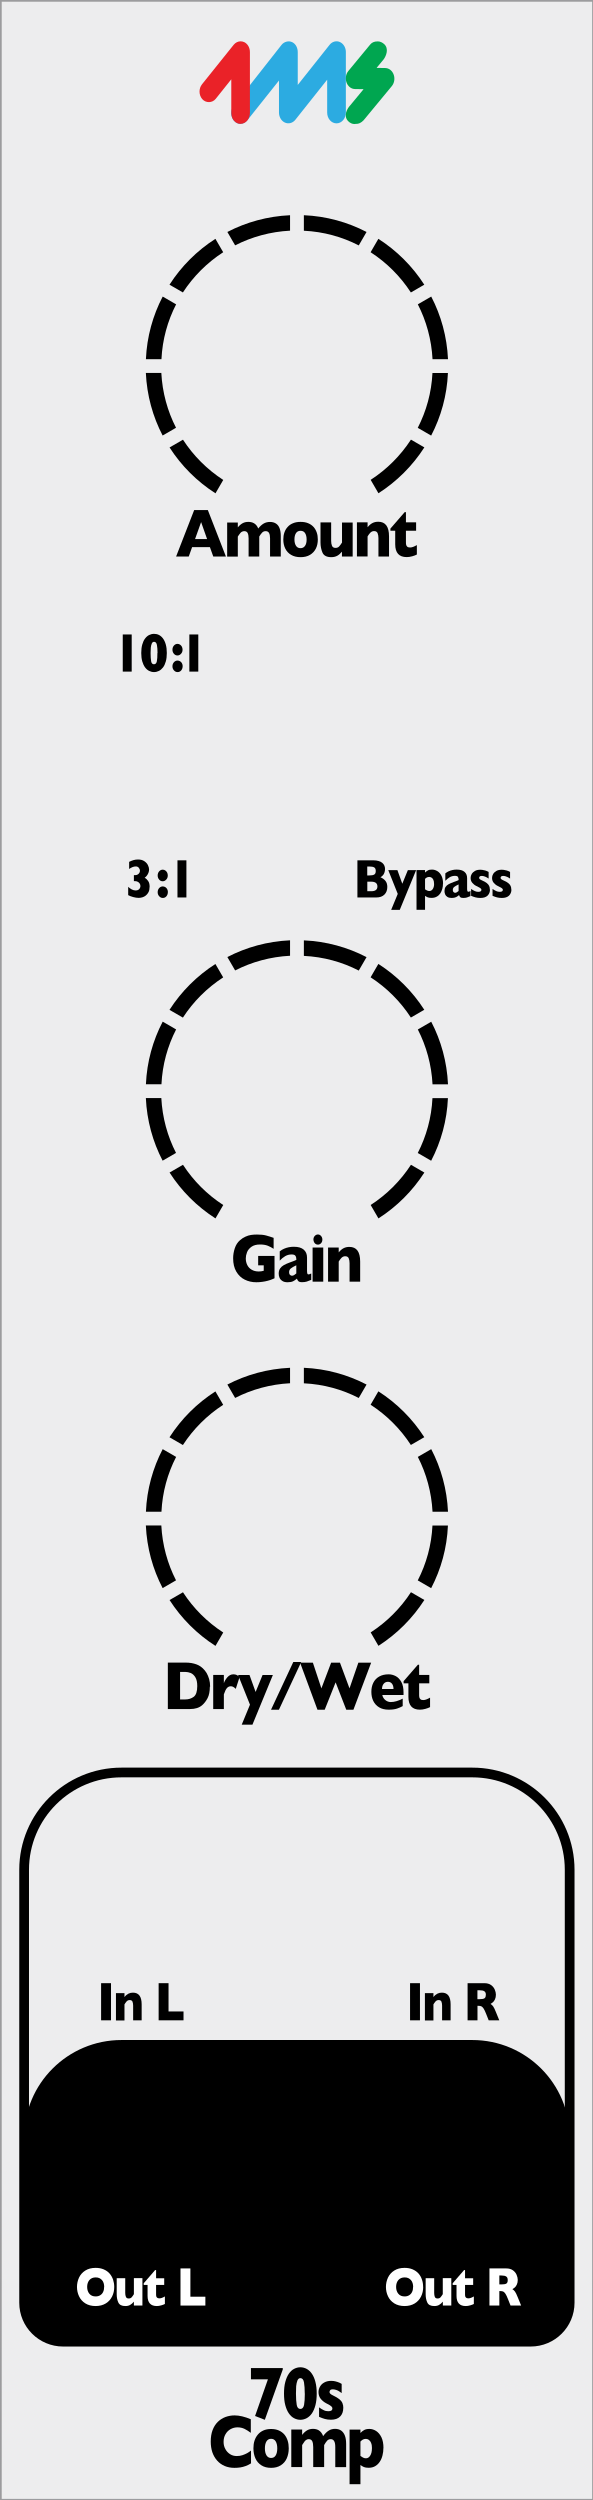
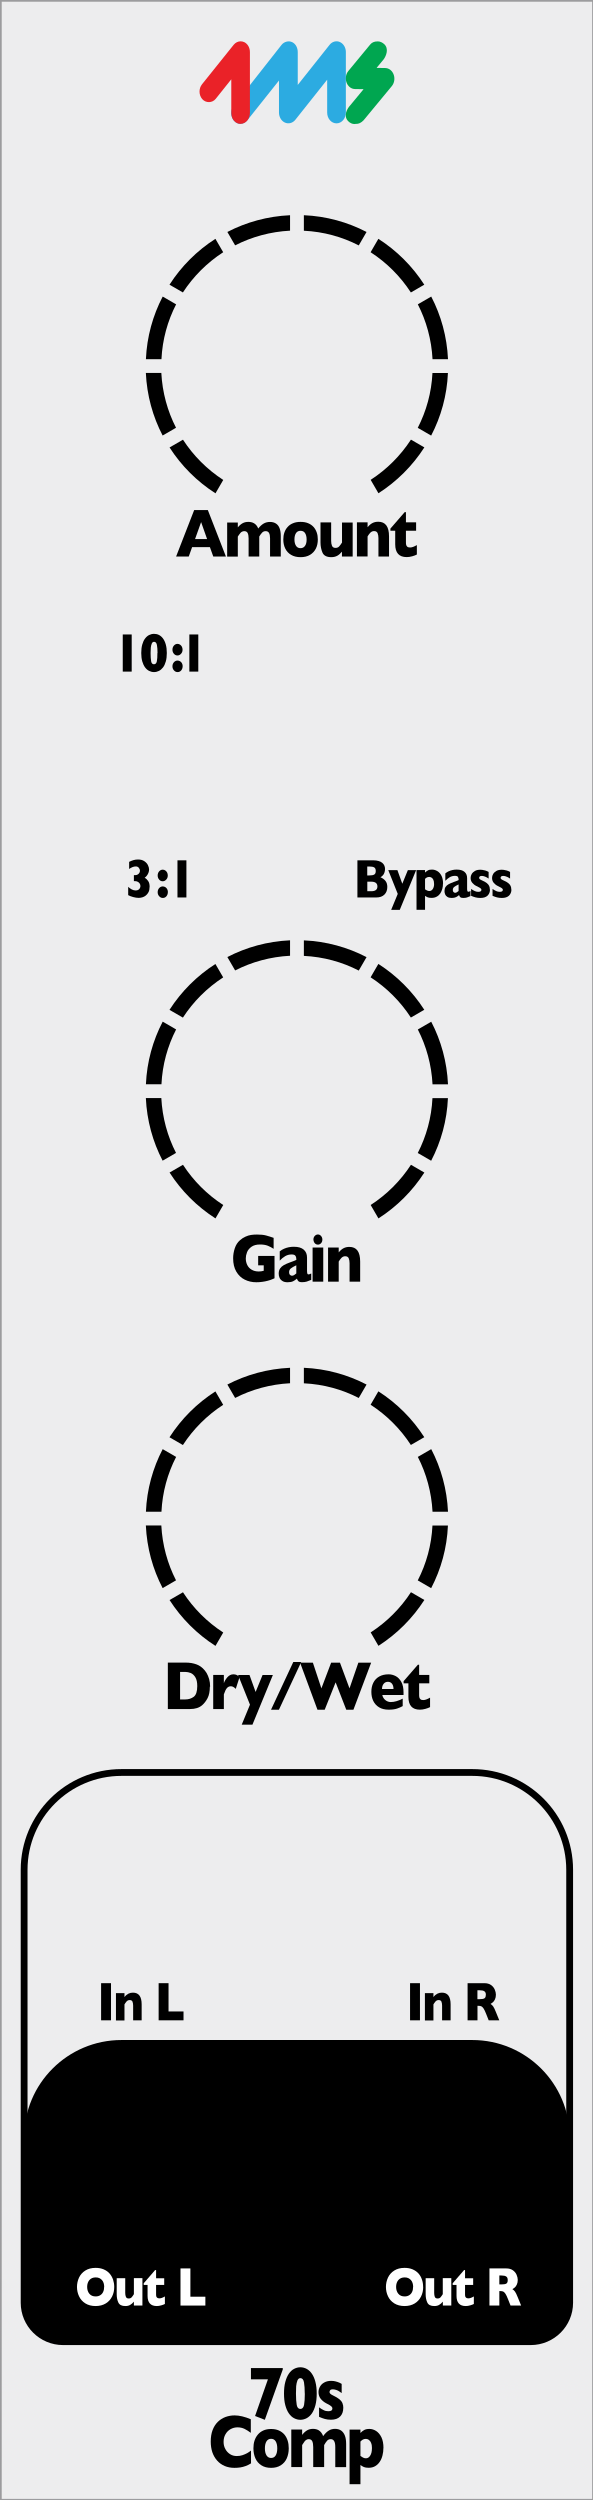
<svg xmlns="http://www.w3.org/2000/svg" width="30.48mm" height="128.5mm" viewBox="0 0 30.48 128.5" version="1.1" id="svg90">
  <defs id="defs90" />
  <g id="layer10">
    <g id="faceplate" transform="scale(0.3532856,0.352864)" style="stroke-width:2.832">
      <g id="panel" style="stroke-width:2.832">
        <g id="g1" style="stroke-width:2.832">
          <rect x="0.12" y="0.13" width="86.15" height="364" style="fill:#ededee;stroke-width:2.832" id="rect1" />
          <path d="M 86.15,0.25 V 364 H 0.25 V 0.25 h 85.9 M 86.4,0 H 0 v 364.25 h 86.4 z" style="fill:#9c9c9e;stroke-width:2.832" id="path1" />
        </g>
      </g>
      <g id="art" style="stroke-width:2.832">
-         <g id="g3" style="stroke-width:1.416;stroke-dasharray:none">
-           <path d="m 17.69,297.16 h 51.02 c 7.82,0 14.17,6.35 14.17,14.17 v 24.09 c 0,3.13 -2.54,5.67 -5.67,5.67 H 9.18 c -3.13,0 -5.67,-2.54 -5.67,-5.67 v -24.09 c 0,-7.82 6.35,-14.17 14.17,-14.17 z" id="path2" style="stroke-width:1.416;stroke-dasharray:none" />
-           <path d="m 17.69,258.19 h 51.02 c 7.82,0 14.17,6.35 14.17,14.17 v 63.07 c 0,3.13 -2.54,5.67 -5.67,5.67 H 9.18 c -3.13,0 -5.67,-2.54 -5.67,-5.67 v -63.07 c 0,-7.82 6.35,-14.17 14.17,-14.17 z" style="fill:none;stroke:#000000;stroke-width:1.416;stroke-miterlimit:10;stroke-dasharray:none" id="path3" />
+         <g id="g3" style="stroke-width:0.991;stroke-dasharray:none">
+           <path d="m 17.69,297.16 h 51.02 c 7.82,0 14.17,6.35 14.17,14.17 v 24.09 c 0,3.13 -2.54,5.67 -5.67,5.67 H 9.18 c -3.13,0 -5.67,-2.54 -5.67,-5.67 v -24.09 c 0,-7.82 6.35,-14.17 14.17,-14.17 z" id="path2" style="stroke-width:0.991;stroke-dasharray:none" />
+           <path d="m 17.69,258.19 h 51.02 c 7.82,0 14.17,6.35 14.17,14.17 v 63.07 c 0,3.13 -2.54,5.67 -5.67,5.67 H 9.18 c -3.13,0 -5.67,-2.54 -5.67,-5.67 v -63.07 c 0,-7.82 6.35,-14.17 14.17,-14.17 z" style="fill:none;stroke:#000000;stroke-width:0.991;stroke-miterlimit:10;stroke-dasharray:none" id="path3" />
        </g>
        <g id="g13" style="stroke-width:2.832">
          <path d="m 52.2,35.74 1.13,-1.95 c -2.75,-1.43 -5.84,-2.3 -9.12,-2.44 v 2.26 c 2.87,0.14 5.57,0.89 7.99,2.14 z" id="path4" style="stroke-width:2.832" />
          <path d="m 59.78,42.6 1.95,-1.13 c -1.72,-2.68 -4,-4.96 -6.68,-6.68 l -1.13,1.95 c 2.34,1.52 4.33,3.51 5.85,5.85 z" id="path5" style="stroke-width:2.832" />
          <path d="m 32.47,36.74 -1.13,-1.95 c -2.68,1.72 -4.96,4 -6.68,6.68 l 1.95,1.13 c 1.52,-2.34 3.51,-4.33 5.85,-5.85 z" id="path6" style="stroke-width:2.832" />
          <path d="m 62.92,52.32 h 2.26 C 65.03,49.04 64.17,45.95 62.74,43.2 l -1.95,1.13 c 1.24,2.42 1.99,5.13 2.14,8 z" id="path7" style="stroke-width:2.832" />
          <path d="m 42.2,33.61 v -2.26 c -3.28,0.15 -6.37,1.01 -9.12,2.44 l 1.13,1.95 c 2.42,-1.24 5.13,-1.99 8,-2.14 z" id="path8" style="stroke-width:2.832" />
          <path d="m 26.62,64.05 -1.95,1.13 c 1.72,2.68 4,4.96 6.68,6.68 l 1.13,-1.95 C 30.14,68.39 28.15,66.4 26.63,64.06 Z" id="path9" style="stroke-width:2.832" />
          <path d="m 53.93,69.9 1.13,1.95 c 2.68,-1.72 4.96,-4 6.68,-6.68 l -1.95,-1.13 c -1.52,2.34 -3.51,4.33 -5.85,5.85 z" id="path10" style="stroke-width:2.832" />
          <path d="m 62.92,54.32 c -0.14,2.87 -0.89,5.57 -2.14,8 l 1.95,1.13 c 1.43,-2.75 2.3,-5.84 2.44,-9.12 h -2.26 z" id="path11" style="stroke-width:2.832" />
          <path d="m 23.48,54.32 h -2.26 c 0.15,3.28 1.01,6.37 2.44,9.12 l 1.95,-1.13 c -1.24,-2.42 -1.99,-5.13 -2.14,-8 z" id="path12" style="stroke-width:2.832" />
          <path d="M 25.62,44.33 23.67,43.2 c -1.43,2.75 -2.3,5.84 -2.44,9.12 h 2.26 c 0.14,-2.87 0.89,-5.57 2.14,-8 z" id="path13" style="stroke-width:2.832" />
        </g>
        <g id="g23" style="stroke-width:2.832">
          <path d="m 52.2,141.37 1.13,-1.95 c -2.75,-1.43 -5.84,-2.3 -9.12,-2.44 v 2.26 c 2.87,0.14 5.57,0.89 7.99,2.14 z" id="path14" style="stroke-width:2.832" />
          <path d="m 59.78,148.22 1.95,-1.13 c -1.72,-2.68 -4,-4.96 -6.68,-6.68 l -1.13,1.95 c 2.34,1.52 4.33,3.51 5.85,5.85 z" id="path15" style="stroke-width:2.832" />
          <path d="m 32.47,142.37 -1.13,-1.95 c -2.68,1.72 -4.96,4 -6.68,6.68 l 1.95,1.13 c 1.52,-2.34 3.51,-4.33 5.85,-5.85 z" id="path16" style="stroke-width:2.832" />
          <path d="m 62.92,157.95 h 2.26 c -0.15,-3.28 -1.01,-6.37 -2.44,-9.12 l -1.95,1.13 c 1.24,2.42 1.99,5.13 2.14,8 z" id="path17" style="stroke-width:2.832" />
          <path d="m 42.2,139.23 v -2.26 c -3.28,0.15 -6.37,1.01 -9.12,2.44 l 1.13,1.95 c 2.42,-1.24 5.13,-1.99 8,-2.14 z" id="path18" style="stroke-width:2.832" />
          <path d="m 26.62,169.67 -1.95,1.13 c 1.72,2.68 4,4.96 6.68,6.68 l 1.13,-1.95 c -2.34,-1.52 -4.33,-3.51 -5.85,-5.85 z" id="path19" style="stroke-width:2.832" />
          <path d="m 53.93,175.53 1.13,1.95 c 2.68,-1.72 4.96,-4 6.68,-6.68 l -1.95,-1.13 c -1.52,2.34 -3.51,4.33 -5.85,5.85 z" id="path20" style="stroke-width:2.832" />
          <path d="m 62.92,159.95 c -0.14,2.87 -0.89,5.57 -2.14,8 l 1.95,1.13 c 1.43,-2.75 2.3,-5.84 2.44,-9.12 h -2.26 z" id="path21" style="stroke-width:2.832" />
          <path d="m 23.48,159.95 h -2.26 c 0.15,3.28 1.01,6.37 2.44,9.12 l 1.95,-1.13 c -1.24,-2.42 -1.99,-5.13 -2.14,-8 z" id="path22" style="stroke-width:2.832" />
          <path d="m 25.62,149.95 -1.95,-1.13 c -1.43,2.75 -2.3,5.84 -2.44,9.12 h 2.26 c 0.14,-2.87 0.89,-5.57 2.14,-8 z" id="path23" style="stroke-width:2.832" />
        </g>
        <g id="g33" style="stroke-width:2.832">
          <path d="m 52.2,203.63 1.13,-1.95 c -2.75,-1.43 -5.84,-2.3 -9.12,-2.44 v 2.26 c 2.87,0.14 5.57,0.89 7.99,2.14 z" id="path24" style="stroke-width:2.832" />
          <path d="m 59.78,210.48 1.95,-1.13 c -1.72,-2.68 -4,-4.96 -6.68,-6.68 l -1.13,1.95 c 2.34,1.52 4.33,3.51 5.85,5.85 z" id="path25" style="stroke-width:2.832" />
          <path d="m 32.47,204.63 -1.13,-1.95 c -2.68,1.72 -4.96,4 -6.68,6.68 l 1.95,1.13 c 1.52,-2.34 3.51,-4.33 5.85,-5.85 z" id="path26" style="stroke-width:2.832" />
          <path d="m 62.92,220.21 h 2.26 c -0.15,-3.28 -1.01,-6.37 -2.44,-9.12 l -1.95,1.13 c 1.24,2.42 1.99,5.13 2.14,8 z" id="path27" style="stroke-width:2.832" />
          <path d="m 42.2,201.5 v -2.26 c -3.28,0.15 -6.37,1.01 -9.12,2.44 l 1.13,1.95 c 2.42,-1.24 5.13,-1.99 8,-2.14 z" id="path28" style="stroke-width:2.832" />
          <path d="m 26.62,231.94 -1.95,1.13 c 1.72,2.68 4,4.96 6.68,6.68 l 1.13,-1.95 c -2.34,-1.52 -4.33,-3.51 -5.85,-5.85 z" id="path29" style="stroke-width:2.832" />
          <path d="m 53.93,237.79 1.13,1.95 c 2.68,-1.72 4.96,-4 6.68,-6.68 l -1.95,-1.13 c -1.52,2.34 -3.51,4.33 -5.85,5.85 z" id="path30" style="stroke-width:2.832" />
          <path d="m 62.92,222.21 c -0.14,2.87 -0.89,5.57 -2.14,8 l 1.95,1.13 c 1.43,-2.75 2.3,-5.84 2.44,-9.12 h -2.26 z" id="path31" style="stroke-width:2.832" />
          <path d="m 23.48,222.21 h -2.26 c 0.15,3.28 1.01,6.37 2.44,9.12 l 1.95,-1.13 c -1.24,-2.42 -1.99,-5.13 -2.14,-8 z" id="path32" style="stroke-width:2.832" />
          <path d="m 25.62,212.22 -1.95,-1.13 c -1.43,2.75 -2.3,5.84 -2.44,9.12 h 2.26 c 0.14,-2.87 0.89,-5.57 2.14,-8 z" id="path33" style="stroke-width:2.832" />
        </g>
      </g>
      <g id="text" style="stroke-width:2.832">
        <g id="g36" style="stroke-width:2.832">
          <path d="m 35,18.05 c -0.37,0 -0.71,-0.17 -0.97,-0.47 -0.51,-0.6 -0.52,-1.54 -0.04,-2.16 l 6.97,-8.88 c 0.38,-0.48 1.05,-0.65 1.57,-0.39 0.5,0.25 0.79,0.82 0.79,1.45 v 4.77 l 4.64,-5.85 c 0.38,-0.48 1.01,-0.64 1.53,-0.38 0.5,0.25 0.83,0.81 0.83,1.44 v 8.82 c 0,0.86 -0.61,1.57 -1.36,1.57 -0.75,0 -1.36,-0.7 -1.36,-1.57 v -4.79 l -4.64,5.85 c -0.38,0.48 -1.01,0.64 -1.54,0.38 -0.5,-0.24 -0.83,-0.81 -0.83,-1.44 v -4.67 l -4.61,5.8 c -0.26,0.32 -0.62,0.51 -1,0.51 v 0 z" style="fill:#2cabe1;stroke-width:2.832" id="path34" />
          <path d="m 35,18.05 c -0.75,0 -1.35,-0.7 -1.35,-1.57 v -4.93 l -2.26,2.84 c -0.5,0.63 -1.44,0.65 -1.97,0.04 -0.51,-0.6 -0.52,-1.53 -0.03,-2.15 L 34,6.52 c 0.26,-0.32 0.63,-0.5 1,-0.5 0.18,0 0.37,0.04 0.54,0.12 0.5,0.25 0.82,0.81 0.82,1.44 v 8.89 c 0,0.86 -0.61,1.57 -1.36,1.57 v 0 z" style="fill:#ea2228;stroke-width:2.832" id="path35" />
          <path d="m 51.6,18.07 v 0 c -0.35,0 -0.68,-0.15 -0.94,-0.42 -0.76,-0.78 -0.14,-1.84 0.29,-2.3 l 1.95,-2.36 -1.26,-0.02 c -0.56,-0.01 -1.04,-0.4 -1.24,-1 -0.19,-0.56 -0.07,-1.21 0.29,-1.64 L 53.85,6.5 c 0.23,-0.28 0.55,-0.48 1.13,-0.47 0.33,0 0.67,0.17 0.92,0.4 0.71,0.66 0.29,1.7 -0.07,2.2 l -1.04,1.26 1.26,0.02 c 0.56,0.01 1.04,0.4 1.24,1 0.19,0.56 0.07,1.21 -0.29,1.64 l -4.1,4.97 c -0.35,0.35 -0.65,0.55 -1.3,0.54 v 0 z" style="fill:#00a650;stroke-width:2.832" id="path36" />
        </g>
        <g id="g39" style="stroke-width:2.832">
          <path d="m 16.15,294.29 h -1.44 v -5.41 h 1.44 z" id="path37" style="stroke-width:2.832" />
          <path d="m 20.61,294.29 h -1.24 v -2.14 c 0,-0.22 -0.03,-0.41 -0.09,-0.57 -0.06,-0.16 -0.2,-0.24 -0.41,-0.24 -0.1,0 -0.19,0.02 -0.27,0.06 -0.08,0.04 -0.15,0.1 -0.21,0.17 -0.06,0.07 -0.11,0.13 -0.15,0.2 -0.04,0.06 -0.08,0.13 -0.13,0.2 v 2.34 h -1.24 v -3.98 h 1.24 v 0.57 c 0.19,-0.24 0.39,-0.4 0.59,-0.5 0.2,-0.1 0.41,-0.14 0.65,-0.14 0.84,0 1.26,0.57 1.26,1.71 v 2.34 z" id="path38" style="stroke-width:2.832" />
          <path d="m 26.7,294.29 h -3.62 v -5.41 h 1.44 V 293 h 2.18 v 1.3 z" id="path39" style="stroke-width:2.832" />
        </g>
        <g id="g42" style="stroke-width:2.832">
          <path d="m 61.1,294.29 h -1.44 v -5.41 h 1.44 z" id="path40" style="stroke-width:2.832" />
          <path d="m 65.56,294.29 h -1.24 v -2.14 c 0,-0.22 -0.03,-0.41 -0.09,-0.57 -0.06,-0.16 -0.2,-0.24 -0.41,-0.24 -0.1,0 -0.19,0.02 -0.27,0.06 -0.08,0.04 -0.15,0.1 -0.21,0.17 -0.06,0.07 -0.11,0.13 -0.15,0.2 -0.04,0.07 -0.08,0.13 -0.13,0.2 v 2.34 h -1.24 v -3.98 h 1.24 v 0.57 c 0.19,-0.24 0.39,-0.4 0.59,-0.5 0.2,-0.1 0.41,-0.14 0.65,-0.14 0.84,0 1.26,0.57 1.26,1.71 v 2.34 z" id="path41" style="stroke-width:2.832" />
          <path d="M 72.64,294.29 H 71.1 l -0.38,-0.96 c -0.14,-0.35 -0.26,-0.61 -0.37,-0.77 -0.11,-0.16 -0.22,-0.27 -0.32,-0.31 -0.1,-0.05 -0.24,-0.07 -0.4,-0.07 h -0.16 v 2.11 h -1.44 v -5.41 h 2.44 c 0.39,0 0.72,0.09 0.97,0.27 0.25,0.18 0.43,0.4 0.54,0.66 0.11,0.26 0.17,0.51 0.17,0.74 0,0.27 -0.05,0.5 -0.14,0.69 -0.09,0.19 -0.19,0.33 -0.29,0.41 -0.1,0.09 -0.22,0.17 -0.35,0.25 0.15,0.1 0.28,0.22 0.38,0.36 0.1,0.14 0.24,0.42 0.41,0.85 z m -1.95,-3.71 c 0,-0.25 -0.07,-0.42 -0.22,-0.52 -0.14,-0.1 -0.38,-0.15 -0.71,-0.15 h -0.3 v 1.3 h 0.31 c 0.35,0 0.59,-0.04 0.72,-0.13 0.13,-0.09 0.19,-0.25 0.19,-0.5 z" id="path42" style="stroke-width:2.832" />
        </g>
        <g id="g46" style="stroke-width:2.832">
          <path d="m 16.62,333.13 c 0,0.51 -0.1,0.97 -0.31,1.39 -0.21,0.42 -0.51,0.76 -0.92,1.01 -0.41,0.25 -0.9,0.38 -1.48,0.38 -0.58,0 -1.09,-0.13 -1.5,-0.39 -0.41,-0.26 -0.71,-0.6 -0.91,-1.03 -0.2,-0.42 -0.3,-0.88 -0.3,-1.36 0,-0.48 0.1,-0.94 0.3,-1.37 0.2,-0.42 0.5,-0.76 0.91,-1.02 0.41,-0.26 0.91,-0.39 1.5,-0.39 0.44,0 0.83,0.07 1.18,0.22 0.35,0.15 0.63,0.35 0.85,0.6 0.22,0.25 0.39,0.55 0.51,0.89 0.11,0.34 0.17,0.69 0.17,1.06 z m -1.46,0 c 0,-0.2 -0.03,-0.39 -0.08,-0.56 -0.05,-0.17 -0.13,-0.31 -0.24,-0.44 -0.11,-0.12 -0.24,-0.22 -0.39,-0.29 -0.15,-0.07 -0.33,-0.1 -0.53,-0.1 -0.39,0 -0.69,0.13 -0.91,0.38 -0.22,0.26 -0.33,0.59 -0.33,1 0,0.41 0.11,0.75 0.33,1.01 0.22,0.26 0.52,0.38 0.91,0.38 0.26,0 0.49,-0.06 0.67,-0.18 0.19,-0.12 0.33,-0.28 0.42,-0.49 0.1,-0.21 0.14,-0.45 0.14,-0.72 z" style="fill:#ffffff;stroke-width:2.832" id="path43" />
          <path d="m 20.72,335.84 h -1.24 v -0.57 c -0.17,0.21 -0.36,0.37 -0.55,0.48 -0.19,0.11 -0.42,0.16 -0.69,0.16 -0.53,0 -0.87,-0.17 -1.03,-0.53 -0.16,-0.35 -0.23,-0.75 -0.23,-1.19 v -2.34 h 1.24 V 334 c 0,0.22 0.03,0.41 0.1,0.57 0.06,0.16 0.2,0.24 0.41,0.24 0.18,0 0.33,-0.06 0.43,-0.18 0.11,-0.12 0.21,-0.27 0.32,-0.45 v -2.34 h 1.24 v 3.98 z" style="fill:#ffffff;stroke-width:2.832" id="path44" />
          <path d="m 23.99,335.61 c -0.13,0.07 -0.31,0.14 -0.53,0.2 -0.23,0.07 -0.44,0.1 -0.65,0.1 -0.89,0 -1.34,-0.49 -1.34,-1.48 v -1.59 h -0.56 v -0.25 l 1.66,-1.92 h 0.14 v 1.19 h 1.18 v 0.98 h -1.18 v 1.27 c 0,0.15 0,0.27 0.02,0.36 0.02,0.09 0.06,0.17 0.14,0.23 0.07,0.06 0.19,0.09 0.34,0.09 0.2,0 0.46,-0.09 0.78,-0.28 z" style="fill:#ffffff;stroke-width:2.832" id="path45" />
          <path d="m 29.88,335.84 h -3.62 v -5.41 h 1.44 v 4.12 h 2.18 v 1.3 z" style="fill:#ffffff;stroke-width:2.832" id="path46" />
        </g>
        <g id="g50" style="stroke-width:2.832">
          <path d="m 61.57,333.13 c 0,0.51 -0.1,0.97 -0.31,1.39 -0.21,0.42 -0.51,0.76 -0.92,1.01 -0.41,0.25 -0.9,0.38 -1.48,0.38 -0.58,0 -1.09,-0.13 -1.5,-0.39 -0.41,-0.26 -0.71,-0.6 -0.91,-1.03 -0.2,-0.42 -0.3,-0.88 -0.3,-1.36 0,-0.48 0.1,-0.94 0.3,-1.37 0.2,-0.42 0.5,-0.76 0.91,-1.02 0.41,-0.26 0.91,-0.39 1.5,-0.39 0.44,0 0.83,0.07 1.18,0.22 0.34,0.15 0.63,0.35 0.85,0.6 0.22,0.25 0.39,0.55 0.5,0.89 0.12,0.34 0.17,0.69 0.17,1.06 z m -1.46,0 c 0,-0.2 -0.03,-0.39 -0.08,-0.56 -0.05,-0.17 -0.13,-0.31 -0.24,-0.44 -0.11,-0.12 -0.24,-0.22 -0.39,-0.29 -0.15,-0.07 -0.33,-0.1 -0.53,-0.1 -0.38,0 -0.69,0.13 -0.91,0.38 -0.22,0.26 -0.33,0.59 -0.33,1 0,0.41 0.11,0.75 0.33,1.01 0.22,0.26 0.52,0.38 0.91,0.38 0.26,0 0.49,-0.06 0.67,-0.18 0.19,-0.12 0.33,-0.28 0.42,-0.49 0.1,-0.21 0.14,-0.45 0.14,-0.72 z" style="fill:#ffffff;stroke-width:2.832" id="path47" />
          <path d="m 65.67,335.84 h -1.24 v -0.57 c -0.17,0.21 -0.36,0.37 -0.55,0.48 -0.19,0.11 -0.42,0.16 -0.69,0.16 -0.53,0 -0.87,-0.17 -1.03,-0.53 -0.16,-0.35 -0.23,-0.75 -0.23,-1.19 v -2.34 h 1.24 V 334 c 0,0.22 0.03,0.41 0.09,0.57 0.06,0.16 0.2,0.24 0.41,0.24 0.18,0 0.33,-0.06 0.43,-0.18 0.1,-0.12 0.21,-0.27 0.32,-0.45 v -2.34 h 1.24 v 3.98 z" style="fill:#ffffff;stroke-width:2.832" id="path48" />
          <path d="m 68.94,335.61 c -0.13,0.07 -0.31,0.14 -0.53,0.2 -0.23,0.07 -0.44,0.1 -0.65,0.1 -0.89,0 -1.34,-0.49 -1.34,-1.48 v -1.59 h -0.56 v -0.25 l 1.66,-1.92 h 0.14 v 1.19 h 1.18 v 0.98 h -1.18 v 1.27 c 0,0.15 0,0.27 0.02,0.36 0.02,0.09 0.06,0.17 0.14,0.23 0.07,0.06 0.19,0.09 0.34,0.09 0.2,0 0.46,-0.09 0.78,-0.28 z" style="fill:#ffffff;stroke-width:2.832" id="path49" />
          <path d="m 75.82,335.84 h -1.54 l -0.38,-0.96 c -0.14,-0.35 -0.26,-0.61 -0.37,-0.77 -0.11,-0.16 -0.22,-0.27 -0.32,-0.31 -0.1,-0.04 -0.24,-0.07 -0.4,-0.07 h -0.16 v 2.11 h -1.44 v -5.41 h 2.44 c 0.39,0 0.72,0.09 0.97,0.27 0.25,0.18 0.43,0.4 0.54,0.66 0.11,0.26 0.17,0.51 0.17,0.74 0,0.27 -0.05,0.5 -0.14,0.69 -0.09,0.19 -0.19,0.33 -0.29,0.41 -0.1,0.09 -0.22,0.17 -0.35,0.25 0.15,0.1 0.28,0.22 0.38,0.36 0.1,0.14 0.24,0.42 0.41,0.85 z m -1.95,-3.71 c 0,-0.25 -0.07,-0.42 -0.22,-0.52 -0.14,-0.1 -0.38,-0.15 -0.7,-0.15 h -0.3 v 1.3 h 0.31 c 0.35,0 0.59,-0.04 0.72,-0.13 0.13,-0.09 0.19,-0.25 0.19,-0.5 z" style="fill:#ffffff;stroke-width:2.832" id="path50" />
        </g>
        <g id="g53" style="stroke-width:2.832">
          <path d="m 21.76,129.22 c 0,0.28 -0.05,0.53 -0.15,0.73 -0.1,0.2 -0.23,0.36 -0.39,0.49 -0.16,0.13 -0.33,0.22 -0.51,0.27 -0.18,0.05 -0.36,0.08 -0.53,0.08 -0.24,0 -0.51,-0.04 -0.8,-0.12 -0.29,-0.08 -0.54,-0.17 -0.73,-0.28 v -1.21 c 0.16,0.15 0.33,0.28 0.52,0.38 0.19,0.1 0.38,0.15 0.57,0.15 0.15,0 0.27,-0.03 0.38,-0.09 0.1,-0.06 0.18,-0.14 0.23,-0.24 0.05,-0.1 0.08,-0.2 0.08,-0.3 0,-0.14 -0.03,-0.26 -0.1,-0.37 -0.06,-0.11 -0.16,-0.19 -0.28,-0.26 -0.12,-0.07 -0.26,-0.1 -0.42,-0.1 h -0.15 v -0.87 h 0.18 c 0.16,0 0.29,-0.04 0.4,-0.11 0.1,-0.07 0.18,-0.15 0.23,-0.25 0.05,-0.1 0.07,-0.19 0.07,-0.28 0,-0.16 -0.06,-0.31 -0.17,-0.44 -0.11,-0.13 -0.25,-0.19 -0.43,-0.19 -0.16,0 -0.32,0.03 -0.49,0.1 -0.17,0.07 -0.33,0.16 -0.48,0.27 v -1.04 c 0.22,-0.11 0.44,-0.19 0.63,-0.25 0.19,-0.06 0.42,-0.09 0.67,-0.09 0.36,0 0.66,0.08 0.9,0.24 0.24,0.16 0.42,0.35 0.53,0.58 0.11,0.23 0.17,0.44 0.17,0.63 0,0.16 -0.03,0.32 -0.09,0.48 -0.06,0.16 -0.14,0.3 -0.24,0.43 -0.1,0.13 -0.2,0.22 -0.31,0.29 0.19,0.11 0.36,0.27 0.5,0.48 0.15,0.2 0.22,0.49 0.22,0.85 z" id="path51" style="stroke-width:2.832" />
          <path d="m 24.41,127.52 c 0,0.24 -0.07,0.44 -0.22,0.6 -0.14,0.16 -0.32,0.25 -0.52,0.25 -0.2,0 -0.38,-0.08 -0.52,-0.25 -0.14,-0.17 -0.21,-0.36 -0.21,-0.59 0,-0.23 0.07,-0.44 0.22,-0.61 0.15,-0.16 0.32,-0.24 0.52,-0.24 0.13,0 0.25,0.04 0.36,0.11 0.11,0.07 0.21,0.18 0.27,0.3 0.06,0.12 0.1,0.27 0.1,0.42 z m 0.01,2.44 c 0,0.23 -0.07,0.43 -0.21,0.6 -0.14,0.16 -0.31,0.24 -0.52,0.24 -0.21,0 -0.38,-0.08 -0.53,-0.25 -0.15,-0.16 -0.22,-0.36 -0.22,-0.59 0,-0.23 0.07,-0.43 0.22,-0.6 0.15,-0.16 0.32,-0.24 0.53,-0.24 0.13,0 0.25,0.04 0.37,0.11 0.12,0.07 0.21,0.18 0.27,0.3 0.06,0.12 0.1,0.27 0.1,0.42 z" id="path52" style="stroke-width:2.832" />
          <path d="m 27.12,130.73 h -1.3 v -5.41 h 1.3 z" id="path53" style="stroke-width:2.832" />
        </g>
        <g id="g57" style="stroke-width:2.832" transform="translate(0,2.999267)">
          <path d="m 19.16,94.83 h -1.3 v -5.41 h 1.3 z" id="path54" style="stroke-width:2.832" />
          <path d="m 24.27,92.13 c 0,0.47 -0.05,0.88 -0.15,1.23 -0.1,0.35 -0.23,0.64 -0.41,0.87 -0.18,0.23 -0.37,0.39 -0.59,0.5 -0.22,0.11 -0.46,0.17 -0.71,0.17 -0.25,0 -0.49,-0.06 -0.71,-0.17 C 21.48,94.62 21.28,94.45 21.11,94.22 20.94,93.99 20.8,93.7 20.7,93.35 20.6,93 20.55,92.59 20.55,92.12 c 0,-0.47 0.05,-0.89 0.15,-1.24 0.1,-0.35 0.23,-0.64 0.41,-0.87 0.17,-0.23 0.37,-0.4 0.59,-0.51 0.22,-0.11 0.46,-0.17 0.71,-0.17 0.25,0 0.49,0.05 0.71,0.16 0.22,0.11 0.42,0.28 0.59,0.51 0.17,0.23 0.31,0.52 0.41,0.88 0.1,0.36 0.15,0.77 0.15,1.23 z m -1.35,0 c 0,-0.48 -0.03,-0.87 -0.09,-1.18 -0.06,-0.31 -0.2,-0.46 -0.42,-0.46 -0.15,0 -0.26,0.09 -0.33,0.26 -0.07,0.17 -0.12,0.37 -0.14,0.59 -0.02,0.22 -0.03,0.49 -0.03,0.79 0,0.51 0.03,0.91 0.08,1.2 0.05,0.29 0.19,0.43 0.41,0.43 0.22,0 0.36,-0.14 0.42,-0.43 0.06,-0.29 0.08,-0.68 0.08,-1.2 z" id="path55" style="stroke-width:2.832" />
          <path d="m 26.56,91.63 c 0,0.24 -0.07,0.44 -0.22,0.6 -0.14,0.16 -0.32,0.25 -0.52,0.25 -0.2,0 -0.38,-0.08 -0.52,-0.25 -0.14,-0.17 -0.21,-0.36 -0.21,-0.59 0,-0.23 0.07,-0.44 0.22,-0.61 0.15,-0.16 0.32,-0.24 0.52,-0.24 0.13,0 0.25,0.04 0.36,0.11 0.11,0.07 0.21,0.18 0.27,0.3 0.06,0.12 0.1,0.27 0.1,0.42 z m 0.01,2.43 c 0,0.23 -0.07,0.43 -0.21,0.6 -0.14,0.16 -0.31,0.24 -0.52,0.24 -0.21,0 -0.38,-0.08 -0.53,-0.25 -0.15,-0.16 -0.22,-0.36 -0.22,-0.59 0,-0.23 0.07,-0.43 0.22,-0.6 0.15,-0.16 0.32,-0.24 0.53,-0.24 0.13,0 0.25,0.04 0.37,0.11 0.12,0.07 0.21,0.18 0.27,0.3 0.06,0.12 0.1,0.27 0.1,0.42 z" id="path56" style="stroke-width:2.832" />
          <path d="m 28.85,94.83 h -1.3 v -5.41 h 1.3 z" id="path57" style="stroke-width:2.832" />
        </g>
        <g id="g63" style="stroke-width:2.832">
          <path d="m 56.35,129.19 c 0,0.47 -0.14,0.84 -0.42,1.12 -0.28,0.28 -0.67,0.42 -1.18,0.42 H 52 v -5.41 h 2.3 c 0.3,0 0.56,0.03 0.78,0.1 0.22,0.06 0.4,0.15 0.54,0.27 0.13,0.11 0.24,0.25 0.3,0.4 0.07,0.15 0.1,0.32 0.1,0.5 0,0.2 -0.04,0.38 -0.1,0.55 -0.06,0.17 -0.15,0.31 -0.26,0.41 -0.1,0.11 -0.21,0.18 -0.31,0.23 0.33,0.15 0.57,0.33 0.74,0.55 0.17,0.22 0.26,0.51 0.26,0.87 z m -1.68,-2.32 c 0,-0.26 -0.08,-0.43 -0.23,-0.52 -0.15,-0.09 -0.39,-0.13 -0.71,-0.13 h -0.3 v 1.3 h 0.31 c 0.33,0 0.56,-0.04 0.71,-0.13 0.15,-0.09 0.22,-0.26 0.22,-0.52 z m 0.24,2.26 c 0,-0.46 -0.3,-0.7 -0.89,-0.7 h -0.58 v 1.39 h 0.58 c 0.59,0 0.89,-0.23 0.89,-0.69 z" id="path58" style="stroke-width:2.832" />
          <path d="m 60.54,126.75 -2.38,5.79 h -1.25 l 0.96,-2.33 -1.38,-3.46 h 1.33 l 0.71,1.98 0.81,-1.98 z" id="path59" style="stroke-width:2.832" />
          <path d="m 64.45,128.71 c 0,0.27 -0.03,0.52 -0.1,0.77 -0.07,0.25 -0.17,0.47 -0.3,0.67 -0.14,0.2 -0.31,0.36 -0.53,0.47 -0.21,0.12 -0.46,0.17 -0.75,0.17 -0.23,0 -0.41,-0.03 -0.54,-0.08 -0.13,-0.05 -0.26,-0.13 -0.39,-0.22 v 2.04 H 60.6 v -5.79 h 1.24 v 0.36 c 0.12,-0.12 0.26,-0.22 0.41,-0.31 0.15,-0.09 0.35,-0.12 0.61,-0.12 0.26,0 0.5,0.07 0.75,0.21 0.25,0.14 0.45,0.37 0.61,0.67 0.16,0.3 0.24,0.69 0.24,1.15 z m -1.3,0.03 c 0,-0.24 -0.03,-0.43 -0.1,-0.58 -0.07,-0.15 -0.15,-0.26 -0.26,-0.32 -0.11,-0.06 -0.21,-0.1 -0.33,-0.1 -0.15,0 -0.27,0.03 -0.36,0.08 -0.09,0.05 -0.18,0.12 -0.26,0.2 v 1.52 c 0,0 0.09,0.06 0.14,0.09 0.05,0.03 0.1,0.06 0.15,0.08 0.05,0.02 0.1,0.04 0.16,0.06 0.06,0.02 0.12,0.02 0.18,0.02 0.19,0 0.36,-0.09 0.49,-0.28 0.13,-0.19 0.2,-0.44 0.2,-0.77 z" id="path60" style="stroke-width:2.832" />
          <path d="m 68.44,130.53 c -0.18,0.08 -0.35,0.15 -0.5,0.2 -0.15,0.05 -0.34,0.07 -0.55,0.07 -0.21,0 -0.35,-0.04 -0.43,-0.12 -0.08,-0.08 -0.14,-0.18 -0.17,-0.3 -0.13,0.12 -0.28,0.22 -0.44,0.3 -0.16,0.08 -0.38,0.12 -0.64,0.12 -0.26,0 -0.46,-0.05 -0.62,-0.15 -0.16,-0.1 -0.27,-0.23 -0.33,-0.38 -0.06,-0.15 -0.09,-0.31 -0.09,-0.47 0,-0.24 0.05,-0.45 0.16,-0.61 0.11,-0.16 0.25,-0.29 0.44,-0.39 0.18,-0.1 0.43,-0.21 0.73,-0.32 0.17,-0.06 0.3,-0.11 0.39,-0.14 0.09,-0.03 0.15,-0.06 0.2,-0.08 0.04,-0.02 0.09,-0.04 0.14,-0.07 0,-0.19 -0.04,-0.34 -0.1,-0.45 -0.06,-0.11 -0.22,-0.16 -0.45,-0.16 -0.27,0 -0.52,0.07 -0.75,0.2 -0.23,0.14 -0.44,0.31 -0.64,0.52 v -1.08 c 0.15,-0.12 0.32,-0.23 0.5,-0.31 0.18,-0.08 0.37,-0.14 0.56,-0.18 0.19,-0.04 0.39,-0.06 0.59,-0.06 0.51,0 0.89,0.11 1.14,0.33 0.26,0.22 0.38,0.53 0.38,0.92 v 1.54 c 0,0.15 0.01,0.25 0.04,0.33 0.02,0.07 0.07,0.11 0.13,0.11 0.08,0 0.18,-0.04 0.32,-0.11 v 0.74 z m -1.72,-0.76 v -0.94 c -0.29,0.14 -0.51,0.26 -0.64,0.37 -0.13,0.11 -0.2,0.25 -0.2,0.44 0,0.13 0.03,0.23 0.1,0.3 0.07,0.07 0.15,0.11 0.24,0.11 0.08,0 0.17,-0.03 0.25,-0.08 0.08,-0.05 0.17,-0.12 0.26,-0.19 z" id="path61" style="stroke-width:2.832" />
          <path d="m 71.29,129.57 c 0,0.36 -0.12,0.66 -0.35,0.89 -0.24,0.23 -0.58,0.34 -1.05,0.34 -0.26,0 -0.49,-0.03 -0.69,-0.08 -0.2,-0.05 -0.42,-0.13 -0.66,-0.23 v -1 c 0.21,0.14 0.39,0.24 0.54,0.31 0.15,0.07 0.32,0.11 0.5,0.11 0.31,0 0.46,-0.1 0.46,-0.29 0,-0.06 -0.02,-0.12 -0.07,-0.17 -0.04,-0.05 -0.12,-0.11 -0.23,-0.17 -0.11,-0.06 -0.26,-0.14 -0.45,-0.23 -0.23,-0.11 -0.42,-0.27 -0.58,-0.46 -0.16,-0.19 -0.24,-0.43 -0.24,-0.71 0,-0.2 0.05,-0.39 0.16,-0.57 0.11,-0.18 0.27,-0.33 0.48,-0.45 0.21,-0.12 0.48,-0.17 0.78,-0.17 0.07,0 0.17,0 0.28,0.02 0.11,0.02 0.26,0.04 0.43,0.09 0.17,0.05 0.34,0.12 0.49,0.21 v 0.97 c -0.07,-0.05 -0.13,-0.09 -0.18,-0.12 -0.05,-0.03 -0.12,-0.07 -0.2,-0.11 -0.08,-0.04 -0.18,-0.08 -0.29,-0.11 -0.11,-0.03 -0.23,-0.05 -0.34,-0.05 -0.14,0 -0.24,0.03 -0.29,0.09 -0.05,0.06 -0.08,0.12 -0.08,0.19 0,0.07 0.03,0.13 0.08,0.18 0.05,0.05 0.18,0.13 0.37,0.21 0.28,0.12 0.5,0.24 0.66,0.37 0.16,0.13 0.28,0.27 0.35,0.42 0.07,0.15 0.1,0.33 0.1,0.54 z" id="path62" style="stroke-width:2.832" />
          <path d="m 74.41,129.57 c 0,0.36 -0.12,0.66 -0.35,0.89 -0.24,0.23 -0.58,0.34 -1.05,0.34 -0.26,0 -0.49,-0.03 -0.69,-0.08 -0.2,-0.05 -0.42,-0.13 -0.66,-0.23 v -1 c 0.21,0.14 0.39,0.24 0.54,0.31 0.15,0.07 0.32,0.11 0.5,0.11 0.31,0 0.46,-0.1 0.46,-0.29 0,-0.06 -0.02,-0.12 -0.07,-0.17 -0.04,-0.05 -0.12,-0.11 -0.23,-0.17 -0.11,-0.06 -0.26,-0.14 -0.45,-0.23 -0.23,-0.11 -0.42,-0.27 -0.58,-0.46 -0.16,-0.19 -0.24,-0.43 -0.24,-0.71 0,-0.2 0.05,-0.39 0.16,-0.57 0.11,-0.18 0.27,-0.33 0.48,-0.45 0.21,-0.12 0.48,-0.17 0.78,-0.17 0.07,0 0.17,0 0.28,0.02 0.11,0.02 0.26,0.04 0.43,0.09 0.17,0.05 0.34,0.12 0.49,0.21 v 0.97 c -0.07,-0.05 -0.13,-0.09 -0.18,-0.12 -0.05,-0.03 -0.12,-0.07 -0.2,-0.11 -0.08,-0.04 -0.18,-0.08 -0.29,-0.11 -0.11,-0.03 -0.23,-0.05 -0.34,-0.05 -0.14,0 -0.24,0.03 -0.29,0.09 -0.05,0.06 -0.08,0.12 -0.08,0.19 0,0.07 0.03,0.13 0.08,0.18 0.05,0.05 0.18,0.13 0.37,0.21 0.28,0.12 0.5,0.24 0.66,0.37 0.16,0.13 0.28,0.27 0.35,0.42 0.07,0.15 0.1,0.33 0.1,0.54 z" id="path63" style="stroke-width:2.832" />
        </g>
        <g id="g70" style="stroke-width:2.832">
          <path d="m 41.14,345.15 -2.61,7.33 -1.42,-0.55 1.87,-5.34 h -2.47 v -1.65 h 4.63 z" id="path64" style="stroke-width:2.832" />
          <path d="m 46.08,348.66 c 0,0.64 -0.06,1.21 -0.19,1.7 -0.13,0.49 -0.3,0.88 -0.52,1.2 -0.22,0.31 -0.48,0.54 -0.76,0.69 -0.29,0.15 -0.59,0.23 -0.91,0.23 -0.32,0 -0.62,-0.08 -0.91,-0.23 -0.29,-0.15 -0.54,-0.38 -0.76,-0.7 -0.22,-0.31 -0.39,-0.71 -0.52,-1.19 -0.13,-0.48 -0.19,-1.05 -0.19,-1.7 0,-0.65 0.06,-1.22 0.19,-1.7 0.13,-0.48 0.3,-0.88 0.52,-1.2 0.22,-0.32 0.47,-0.55 0.76,-0.7 0.29,-0.15 0.59,-0.23 0.91,-0.23 0.32,0 0.63,0.08 0.91,0.23 0.28,0.15 0.54,0.38 0.76,0.7 0.22,0.32 0.4,0.72 0.52,1.21 0.13,0.49 0.19,1.05 0.19,1.7 z m -1.74,0 c 0,-0.66 -0.04,-1.2 -0.11,-1.62 -0.07,-0.42 -0.25,-0.63 -0.53,-0.63 -0.19,0 -0.33,0.12 -0.43,0.35 -0.09,0.24 -0.15,0.51 -0.18,0.82 -0.02,0.31 -0.03,0.67 -0.03,1.08 0,0.71 0.04,1.25 0.11,1.65 0.07,0.39 0.25,0.59 0.53,0.59 0.28,0 0.46,-0.2 0.54,-0.59 0.07,-0.39 0.11,-0.94 0.11,-1.65 z" id="path65" style="stroke-width:2.832" />
          <path d="m 49.94,350.78 c 0,0.5 -0.15,0.91 -0.45,1.22 -0.3,0.31 -0.75,0.47 -1.34,0.47 -0.33,0 -0.63,-0.04 -0.88,-0.11 -0.26,-0.07 -0.54,-0.18 -0.85,-0.31 v -1.38 c 0.27,0.19 0.5,0.33 0.7,0.42 0.2,0.1 0.41,0.14 0.65,0.14 0.4,0 0.59,-0.13 0.59,-0.4 0,-0.09 -0.03,-0.17 -0.09,-0.24 -0.06,-0.07 -0.16,-0.15 -0.3,-0.24 -0.14,-0.09 -0.33,-0.19 -0.57,-0.31 -0.29,-0.16 -0.54,-0.37 -0.75,-0.63 -0.21,-0.27 -0.31,-0.59 -0.31,-0.97 0,-0.27 0.07,-0.53 0.21,-0.78 0.14,-0.25 0.34,-0.46 0.62,-0.61 0.28,-0.16 0.61,-0.24 1,-0.24 0.09,0 0.21,0 0.36,0.02 0.14,0.02 0.33,0.06 0.55,0.13 0.22,0.07 0.43,0.16 0.63,0.29 v 1.34 c -0.09,-0.07 -0.17,-0.12 -0.24,-0.17 -0.06,-0.05 -0.15,-0.1 -0.25,-0.16 -0.11,-0.06 -0.23,-0.11 -0.37,-0.15 -0.14,-0.04 -0.29,-0.07 -0.44,-0.07 -0.18,0 -0.31,0.04 -0.37,0.13 -0.06,0.09 -0.1,0.17 -0.1,0.26 0,0.09 0.04,0.17 0.11,0.25 0.07,0.08 0.23,0.17 0.47,0.29 0.35,0.17 0.63,0.33 0.85,0.51 0.21,0.17 0.36,0.36 0.45,0.57 0.09,0.21 0.13,0.45 0.13,0.74 z" id="path66" style="stroke-width:2.832" />
          <path d="m 36.53,358.82 c -0.25,0.16 -0.51,0.29 -0.78,0.39 -0.26,0.1 -0.53,0.17 -0.8,0.21 -0.27,0.04 -0.55,0.06 -0.83,0.06 -0.53,0 -1.01,-0.09 -1.43,-0.27 -0.42,-0.18 -0.79,-0.44 -1.1,-0.79 -0.31,-0.35 -0.54,-0.76 -0.7,-1.22 -0.15,-0.47 -0.23,-0.98 -0.23,-1.54 0,-0.64 0.09,-1.2 0.27,-1.68 0.18,-0.48 0.44,-0.88 0.76,-1.2 0.33,-0.32 0.7,-0.55 1.12,-0.71 0.42,-0.15 0.86,-0.23 1.32,-0.23 0.69,0 1.48,0.19 2.36,0.56 v 1.98 c -0.3,-0.23 -0.6,-0.42 -0.9,-0.57 -0.3,-0.15 -0.64,-0.23 -1.04,-0.23 -0.36,0 -0.69,0.09 -1,0.26 -0.31,0.17 -0.56,0.42 -0.74,0.74 -0.19,0.32 -0.28,0.69 -0.28,1.12 0,0.38 0.08,0.72 0.25,1.03 0.16,0.31 0.39,0.56 0.68,0.75 0.29,0.19 0.62,0.28 0.99,0.28 0.3,0 0.58,-0.04 0.84,-0.13 0.26,-0.09 0.49,-0.19 0.67,-0.29 0.18,-0.1 0.37,-0.23 0.56,-0.38 v 1.89 z" id="path67" style="stroke-width:2.832" />
          <path d="m 42.01,356.64 c 0,0.54 -0.1,1.03 -0.29,1.46 -0.19,0.43 -0.48,0.76 -0.87,1.01 -0.39,0.25 -0.86,0.37 -1.41,0.37 -0.55,0 -1.03,-0.12 -1.41,-0.37 -0.39,-0.25 -0.68,-0.58 -0.87,-1.01 -0.19,-0.43 -0.29,-0.91 -0.29,-1.46 0,-0.41 0.05,-0.79 0.16,-1.12 0.11,-0.34 0.27,-0.63 0.49,-0.89 0.22,-0.26 0.49,-0.46 0.81,-0.6 0.32,-0.14 0.69,-0.21 1.11,-0.21 0.42,0 0.8,0.07 1.12,0.21 0.32,0.14 0.59,0.34 0.81,0.59 0.21,0.25 0.37,0.55 0.48,0.89 0.11,0.34 0.16,0.72 0.16,1.13 z m -1.67,0 c 0,-0.43 -0.08,-0.77 -0.23,-1.02 -0.15,-0.25 -0.38,-0.37 -0.67,-0.37 -0.29,0 -0.51,0.12 -0.67,0.37 -0.15,0.25 -0.23,0.58 -0.23,1.02 0,0.44 0.08,0.77 0.23,1.02 0.16,0.25 0.38,0.38 0.67,0.38 0.29,0 0.52,-0.12 0.67,-0.37 0.15,-0.25 0.23,-0.59 0.23,-1.02 z" id="path68" style="stroke-width:2.832" />
          <path d="m 50.37,359.38 h -1.59 v -2.92 c 0,-0.39 -0.05,-0.68 -0.16,-0.87 -0.11,-0.19 -0.27,-0.29 -0.5,-0.29 -0.23,0 -0.4,0.08 -0.54,0.24 -0.14,0.16 -0.28,0.37 -0.42,0.62 v 3.21 h -1.59 v -2.92 c 0,-0.37 -0.05,-0.65 -0.14,-0.85 -0.1,-0.2 -0.27,-0.3 -0.52,-0.3 -0.12,0 -0.23,0.03 -0.32,0.09 -0.1,0.06 -0.18,0.12 -0.24,0.19 -0.06,0.07 -0.14,0.18 -0.22,0.32 -0.09,0.14 -0.14,0.23 -0.17,0.26 v 3.21 h -1.58 v -5.47 h 1.58 v 0.78 c 0.24,-0.31 0.48,-0.53 0.73,-0.67 0.25,-0.14 0.53,-0.21 0.85,-0.21 0.15,0 0.3,0.02 0.44,0.05 0.14,0.03 0.27,0.09 0.41,0.17 0.13,0.08 0.25,0.2 0.36,0.34 0.11,0.14 0.2,0.31 0.26,0.5 0.26,-0.35 0.52,-0.62 0.79,-0.79 0.27,-0.18 0.59,-0.27 0.95,-0.27 0.36,0 0.66,0.09 0.9,0.26 0.24,0.18 0.42,0.43 0.54,0.76 0.12,0.33 0.17,0.73 0.17,1.21 v 3.34 z" id="path69" style="stroke-width:2.832" />
          <path d="m 55.78,356.6 c 0,0.37 -0.04,0.72 -0.13,1.06 -0.08,0.34 -0.21,0.65 -0.39,0.92 -0.17,0.27 -0.4,0.49 -0.67,0.65 -0.27,0.16 -0.59,0.24 -0.96,0.24 -0.29,0 -0.53,-0.04 -0.69,-0.11 -0.17,-0.08 -0.34,-0.17 -0.5,-0.3 v 2.8 h -1.58 v -7.95 h 1.58 v 0.49 c 0.16,-0.17 0.33,-0.31 0.53,-0.42 0.19,-0.11 0.45,-0.17 0.78,-0.17 0.33,0 0.65,0.1 0.96,0.29 0.31,0.2 0.57,0.5 0.78,0.92 0.2,0.42 0.3,0.94 0.3,1.58 z m -1.66,0.05 c 0,-0.33 -0.04,-0.6 -0.13,-0.8 -0.08,-0.21 -0.2,-0.35 -0.33,-0.45 -0.13,-0.09 -0.27,-0.14 -0.42,-0.14 -0.19,0 -0.34,0.04 -0.46,0.11 -0.12,0.07 -0.23,0.17 -0.34,0.28 v 2.09 c 0.06,0.04 0.12,0.08 0.18,0.12 0.06,0.04 0.13,0.08 0.19,0.12 0.06,0.03 0.13,0.06 0.2,0.08 0.07,0.02 0.15,0.03 0.23,0.03 0.25,0 0.46,-0.13 0.62,-0.39 0.17,-0.26 0.25,-0.61 0.25,-1.05 z" id="path70" style="stroke-width:2.832" />
        </g>
        <g id="g76" style="stroke-width:2.832">
          <path d="M 32.87,81.07 H 31.03 L 30.54,79.7 h -2.59 l -0.49,1.37 h -1.84 l 2.63,-6.77 h 1.99 z m -2.74,-2.55 -0.87,-2.47 -0.88,2.47 z" id="path71" style="stroke-width:2.832" />
          <path d="m 40.84,81.07 h -1.55 v -2.65 c 0,-0.35 -0.05,-0.61 -0.15,-0.79 -0.1,-0.17 -0.26,-0.26 -0.48,-0.26 -0.22,0 -0.39,0.07 -0.53,0.22 -0.14,0.15 -0.27,0.33 -0.41,0.56 v 2.92 h -1.55 v -2.65 c 0,-0.34 -0.05,-0.59 -0.14,-0.78 -0.09,-0.18 -0.26,-0.27 -0.5,-0.27 -0.11,0 -0.22,0.03 -0.32,0.08 -0.1,0.05 -0.17,0.11 -0.23,0.18 -0.06,0.07 -0.13,0.16 -0.22,0.29 -0.09,0.13 -0.14,0.21 -0.16,0.24 v 2.92 h -1.55 v -4.97 h 1.55 v 0.71 c 0.23,-0.28 0.47,-0.48 0.71,-0.61 0.24,-0.13 0.52,-0.19 0.83,-0.19 0.15,0 0.29,0.02 0.43,0.05 0.13,0.03 0.27,0.08 0.4,0.16 0.13,0.08 0.25,0.18 0.35,0.31 0.1,0.13 0.19,0.28 0.25,0.45 0.25,-0.32 0.51,-0.56 0.78,-0.72 0.27,-0.16 0.58,-0.24 0.93,-0.24 0.35,0 0.64,0.08 0.88,0.24 0.24,0.16 0.41,0.39 0.52,0.69 0.11,0.3 0.17,0.67 0.17,1.1 v 3.03 z" id="path72" style="stroke-width:2.832" />
          <path d="m 46.24,78.58 c 0,0.49 -0.09,0.94 -0.28,1.32 -0.19,0.38 -0.47,0.69 -0.85,0.92 -0.38,0.23 -0.84,0.34 -1.38,0.34 -0.54,0 -1,-0.11 -1.38,-0.34 -0.38,-0.22 -0.66,-0.53 -0.85,-0.92 -0.19,-0.39 -0.28,-0.83 -0.28,-1.32 0,-0.37 0.05,-0.71 0.16,-1.02 0.11,-0.31 0.26,-0.58 0.48,-0.81 0.21,-0.24 0.48,-0.42 0.79,-0.54 0.31,-0.13 0.67,-0.19 1.08,-0.19 0.41,0 0.78,0.06 1.09,0.19 0.32,0.13 0.58,0.31 0.79,0.54 0.21,0.23 0.36,0.5 0.47,0.81 0.11,0.31 0.16,0.65 0.16,1.03 z m -1.63,0 c 0,-0.39 -0.08,-0.7 -0.23,-0.93 -0.15,-0.23 -0.37,-0.33 -0.66,-0.33 -0.29,0 -0.5,0.11 -0.65,0.33 -0.15,0.22 -0.23,0.53 -0.23,0.93 0,0.4 0.08,0.7 0.23,0.93 0.15,0.23 0.37,0.34 0.65,0.34 0.28,0 0.5,-0.11 0.66,-0.34 0.16,-0.23 0.23,-0.54 0.23,-0.93 z" id="path73" style="stroke-width:2.832" />
          <path d="m 51.3,81.07 h -1.55 v -0.71 c -0.22,0.27 -0.45,0.47 -0.69,0.6 -0.24,0.13 -0.53,0.2 -0.86,0.2 -0.66,0 -1.09,-0.22 -1.28,-0.66 -0.19,-0.44 -0.29,-0.93 -0.29,-1.48 V 76.1 h 1.55 v 2.69 c 0,0.27 0.04,0.51 0.12,0.71 0.08,0.2 0.25,0.31 0.51,0.31 0.23,0 0.41,-0.07 0.54,-0.22 0.13,-0.15 0.27,-0.33 0.41,-0.56 v -2.92 h 1.55 v 4.97 z" id="path74" style="stroke-width:2.832" />
          <path d="m 56.61,81.07 h -1.55 v -2.68 c 0,-0.27 -0.04,-0.51 -0.12,-0.72 -0.08,-0.2 -0.25,-0.31 -0.52,-0.31 -0.13,0 -0.24,0.03 -0.33,0.08 -0.1,0.05 -0.18,0.12 -0.26,0.21 -0.08,0.08 -0.14,0.17 -0.19,0.24 -0.05,0.08 -0.11,0.16 -0.16,0.25 v 2.92 h -1.55 v -4.97 h 1.55 v 0.71 c 0.24,-0.3 0.49,-0.5 0.73,-0.62 0.24,-0.12 0.52,-0.18 0.82,-0.18 1.05,0 1.57,0.71 1.57,2.14 v 2.92 z" id="path75" style="stroke-width:2.832" />
          <path d="m 60.64,80.78 c -0.16,0.09 -0.38,0.17 -0.66,0.25 -0.28,0.08 -0.55,0.12 -0.81,0.12 -1.11,0 -1.67,-0.62 -1.67,-1.86 V 77.31 H 56.8 V 77 l 2.08,-2.4 h 0.18 v 1.49 h 1.48 v 1.22 h -1.48 v 1.59 c 0,0.19 0,0.34 0.03,0.45 0.02,0.11 0.08,0.21 0.17,0.29 0.09,0.08 0.23,0.11 0.42,0.11 0.25,0 0.57,-0.12 0.97,-0.35 v 1.37 z" id="path76" style="stroke-width:2.832" />
        </g>
        <g id="g80" style="stroke-width:2.832">
          <path d="m 39.92,186.21 c -0.13,0.06 -0.24,0.1 -0.33,0.14 -0.09,0.04 -0.18,0.07 -0.26,0.1 -0.08,0.03 -0.21,0.07 -0.37,0.11 -0.27,0.07 -0.54,0.13 -0.81,0.16 -0.27,0.04 -0.56,0.06 -0.86,0.06 -0.6,0 -1.16,-0.12 -1.68,-0.38 -0.51,-0.25 -0.92,-0.64 -1.23,-1.17 -0.31,-0.53 -0.46,-1.17 -0.46,-1.94 0,-0.49 0.08,-0.98 0.24,-1.46 0.16,-0.48 0.4,-0.86 0.73,-1.15 0.27,-0.24 0.54,-0.42 0.82,-0.54 0.28,-0.13 0.55,-0.21 0.81,-0.25 0.26,-0.04 0.55,-0.06 0.87,-0.06 0.52,0 0.96,0.04 1.3,0.13 0.34,0.09 0.71,0.21 1.12,0.35 v 1.6 c -0.27,-0.18 -0.55,-0.33 -0.85,-0.45 -0.3,-0.12 -0.68,-0.18 -1.13,-0.18 -0.52,0 -0.93,0.11 -1.24,0.33 -0.31,0.22 -0.53,0.49 -0.65,0.8 -0.12,0.31 -0.18,0.61 -0.18,0.9 0,0.34 0.07,0.66 0.21,0.95 0.14,0.29 0.35,0.52 0.64,0.69 0.28,0.17 0.63,0.26 1.03,0.26 0.23,0 0.47,-0.03 0.73,-0.1 v -0.8 h -0.81 v -1.36 h 2.38 v 3.25 z" id="path77" style="stroke-width:2.832" />
          <path d="m 45.26,186.44 c -0.23,0.1 -0.44,0.18 -0.63,0.24 -0.19,0.06 -0.42,0.09 -0.69,0.09 -0.25,0 -0.43,-0.05 -0.53,-0.15 -0.1,-0.1 -0.17,-0.23 -0.21,-0.37 -0.17,0.15 -0.35,0.28 -0.55,0.38 -0.2,0.1 -0.47,0.15 -0.8,0.15 -0.33,0 -0.58,-0.06 -0.77,-0.19 -0.2,-0.13 -0.33,-0.28 -0.41,-0.47 -0.08,-0.19 -0.12,-0.39 -0.12,-0.59 0,-0.31 0.07,-0.56 0.2,-0.76 0.14,-0.2 0.32,-0.36 0.55,-0.49 0.23,-0.13 0.53,-0.26 0.91,-0.4 0.21,-0.08 0.38,-0.14 0.49,-0.18 0.11,-0.04 0.19,-0.07 0.25,-0.1 0.05,-0.02 0.11,-0.05 0.17,-0.09 0,-0.24 -0.04,-0.43 -0.13,-0.57 -0.09,-0.14 -0.27,-0.21 -0.56,-0.21 -0.34,0 -0.65,0.08 -0.94,0.25 -0.29,0.17 -0.55,0.39 -0.79,0.65 v -1.35 c 0.19,-0.16 0.4,-0.28 0.62,-0.38 0.22,-0.1 0.46,-0.17 0.7,-0.22 0.24,-0.05 0.49,-0.07 0.74,-0.07 0.63,0 1.11,0.14 1.43,0.42 0.32,0.28 0.48,0.66 0.48,1.15 v 1.92 c 0,0.18 0.02,0.32 0.04,0.41 0.03,0.09 0.09,0.13 0.17,0.13 0.1,0 0.23,-0.05 0.4,-0.14 v 0.92 z m -2.15,-0.95 v -1.18 c -0.37,0.17 -0.63,0.32 -0.8,0.46 -0.17,0.13 -0.25,0.32 -0.25,0.55 0,0.17 0.04,0.29 0.13,0.38 0.09,0.09 0.18,0.13 0.29,0.13 0.11,0 0.21,-0.03 0.32,-0.1 0.1,-0.07 0.21,-0.15 0.32,-0.24 z" id="path78" style="stroke-width:2.832" />
          <path d="m 47.03,186.69 h -1.55 v -4.97 h 1.55 z m -0.13,-6.12 c 0,0.21 -0.06,0.38 -0.19,0.52 -0.13,0.14 -0.28,0.21 -0.46,0.21 -0.12,0 -0.23,-0.03 -0.33,-0.1 -0.1,-0.07 -0.18,-0.15 -0.23,-0.27 -0.05,-0.12 -0.09,-0.24 -0.09,-0.37 0,-0.2 0.06,-0.38 0.19,-0.52 0.13,-0.14 0.28,-0.22 0.46,-0.22 0.18,0 0.33,0.07 0.46,0.22 0.13,0.15 0.19,0.32 0.19,0.52 z" id="path79" style="stroke-width:2.832" />
          <path d="m 52.41,186.69 h -1.55 v -2.68 c 0,-0.27 -0.04,-0.51 -0.12,-0.71 -0.08,-0.2 -0.25,-0.31 -0.52,-0.31 -0.13,0 -0.24,0.03 -0.33,0.08 -0.1,0.05 -0.18,0.12 -0.26,0.21 -0.08,0.08 -0.14,0.17 -0.19,0.24 -0.05,0.08 -0.11,0.16 -0.16,0.25 v 2.92 h -1.55 v -4.97 h 1.55 v 0.71 c 0.24,-0.3 0.49,-0.5 0.73,-0.62 0.24,-0.12 0.52,-0.18 0.82,-0.18 1.05,0 1.57,0.71 1.57,2.14 v 2.92 z" id="path80" style="stroke-width:2.832" />
        </g>
        <g id="g87" style="stroke-width:2.832">
          <path d="m 30.53,245.69 c 0,0.69 -0.11,1.25 -0.33,1.67 -0.22,0.42 -0.48,0.76 -0.78,1.02 -0.43,0.38 -1.02,0.57 -1.79,0.57 h -3.21 v -6.77 h 2.48 c 0.37,0 0.69,0.02 0.96,0.07 0.27,0.05 0.5,0.11 0.72,0.19 0.21,0.08 0.39,0.17 0.54,0.27 0.15,0.1 0.28,0.21 0.4,0.32 0.2,0.19 0.38,0.41 0.54,0.67 0.15,0.26 0.27,0.56 0.37,0.89 0.09,0.34 0.14,0.71 0.14,1.1 z m -1.83,-0.08 c 0,-0.55 -0.09,-0.98 -0.28,-1.29 -0.19,-0.31 -0.41,-0.51 -0.67,-0.62 -0.26,-0.1 -0.52,-0.16 -0.79,-0.16 H 26.2 v 4.01 h 0.76 c 0.47,0 0.88,-0.13 1.22,-0.38 0.34,-0.25 0.52,-0.78 0.52,-1.57 z" id="path81" style="stroke-width:2.832" />
          <path d="m 34.87,244.25 -0.57,1.76 c -0.24,-0.25 -0.47,-0.38 -0.71,-0.38 -0.22,0 -0.41,0.08 -0.56,0.25 -0.16,0.17 -0.31,0.48 -0.46,0.93 v 2.14 h -1.55 v -4.97 h 1.55 v 1.2 c 0.1,-0.3 0.27,-0.58 0.52,-0.87 0.25,-0.28 0.54,-0.42 0.87,-0.42 0.17,0 0.33,0.03 0.46,0.09 0.13,0.06 0.29,0.15 0.47,0.27 z" id="path82" style="stroke-width:2.832" />
          <path d="m 39.7,243.99 -2.97,7.23 h -1.56 l 1.2,-2.91 -1.73,-4.32 h 1.66 l 0.89,2.47 1.01,-2.47 z" id="path83" style="stroke-width:2.832" />
          <path d="m 43.82,242.1 -3.24,6.95 h -1.15 l 3.24,-6.95 h 1.16 z" id="path84" style="stroke-width:2.832" />
          <path d="m 54,242.19 -2.58,6.86 h -1.04 l -1.55,-3.99 -1.59,3.99 h -1.05 l -2.53,-6.86 h 1.86 l 1.24,3.75 1.42,-3.75 h 1.28 l 1.39,3.75 1.29,-3.75 h 1.84 z" id="path85" style="stroke-width:2.832" />
          <path d="m 58.7,246.9 h -3.08 c 0.06,0.3 0.21,0.55 0.44,0.74 0.24,0.19 0.5,0.29 0.8,0.29 0.52,0 1.1,-0.17 1.73,-0.5 v 1.09 c -0.23,0.13 -0.5,0.25 -0.82,0.36 -0.32,0.11 -0.73,0.16 -1.23,0.16 -0.54,0 -1,-0.11 -1.38,-0.34 -0.38,-0.23 -0.66,-0.54 -0.85,-0.93 -0.19,-0.39 -0.28,-0.83 -0.28,-1.33 0,-0.5 0.09,-0.92 0.28,-1.31 0.19,-0.39 0.47,-0.69 0.85,-0.91 0.38,-0.22 0.84,-0.33 1.38,-0.33 0.36,0 0.7,0.09 1.03,0.26 0.33,0.17 0.6,0.46 0.82,0.85 0.22,0.39 0.32,0.91 0.32,1.53 v 0.35 z m -1.45,-0.87 c 0,-0.32 -0.07,-0.57 -0.21,-0.76 -0.14,-0.19 -0.34,-0.29 -0.6,-0.29 -0.26,0 -0.47,0.1 -0.62,0.29 -0.16,0.19 -0.24,0.45 -0.24,0.76 z" id="path86" style="stroke-width:2.832" />
          <path d="m 62.56,248.67 c -0.16,0.09 -0.38,0.17 -0.66,0.25 -0.28,0.08 -0.55,0.12 -0.81,0.12 -1.11,0 -1.67,-0.62 -1.67,-1.86 v -1.98 h -0.7 v -0.31 l 2.08,-2.4 h 0.18 v 1.49 h 1.48 v 1.22 h -1.48 v 1.59 c 0,0.19 0,0.34 0.03,0.45 0.02,0.11 0.08,0.21 0.17,0.29 0.09,0.08 0.23,0.11 0.42,0.11 0.25,0 0.57,-0.12 0.97,-0.35 v 1.37 z" id="path87" style="stroke-width:2.832" />
        </g>
      </g>
    </g>
  </g>
  <g id="layer9" style="display:none">
    <ellipse id="AudioROut" cx="23.034" cy="111.029" style="fill:#0000ff;stroke-width:1" data-name="Audio Right Out" rx="4.006" ry="4.001" />
    <ellipse id="AudioLOut" cx="7.309" cy="111.029" style="fill:#0000ff;stroke-width:1" data-name="Audio Left Out" rx="4.006" ry="4.001" />
    <ellipse id="AudioRIn" cx="23.034" cy="97.023" style="fill:#00ff00;stroke-width:1" data-name="Audio Right In" rx="4.006" ry="4.001" />
    <ellipse id="AudioLIn" cx="7.309" cy="97.023" style="fill:#00ff00;stroke-width:1" data-name="Audio Left In" rx="4.006" ry="4.001" />
    <ellipse id="DryWet" cx="15.262" cy="78.018" style="fill:#ff0000;stroke-width:1" data-name="Dry/Wet!0!100!%" rx="6.009" ry="6.002" />
    <ellipse id="ClipLED" cx="25.772" cy="50.442" style="fill:#ff00ff;stroke-width:1" data-name="Clip LED" rx="1.752" ry="1.75" />
    <ellipse id="Gain" cx="15.262" cy="56.014" style="fill:#ff0000;stroke-width:1" data-name="Gain!0!40!db" rx="6.009" ry="6.002" />
    <rect id="Bypass" x="20.268" y="35.77" width="4.006" height="6.002" style="fill:#ff0000;stroke-width:1" data-name="Bypass@Off@On" />
    <rect id="Ratio" x="6.25" y="35.77" width="4.006" height="6.002" style="fill:#ff0000;stroke-width:1" data-name="Ratio@3:1@10:1" />
    <ellipse id="PeakReduction" cx="15.262" cy="18.804" style="fill:#ff0000;stroke-width:1" data-name="Peak Reduction!0!100!%" rx="6.009" ry="6.002" />
  </g>
</svg>
